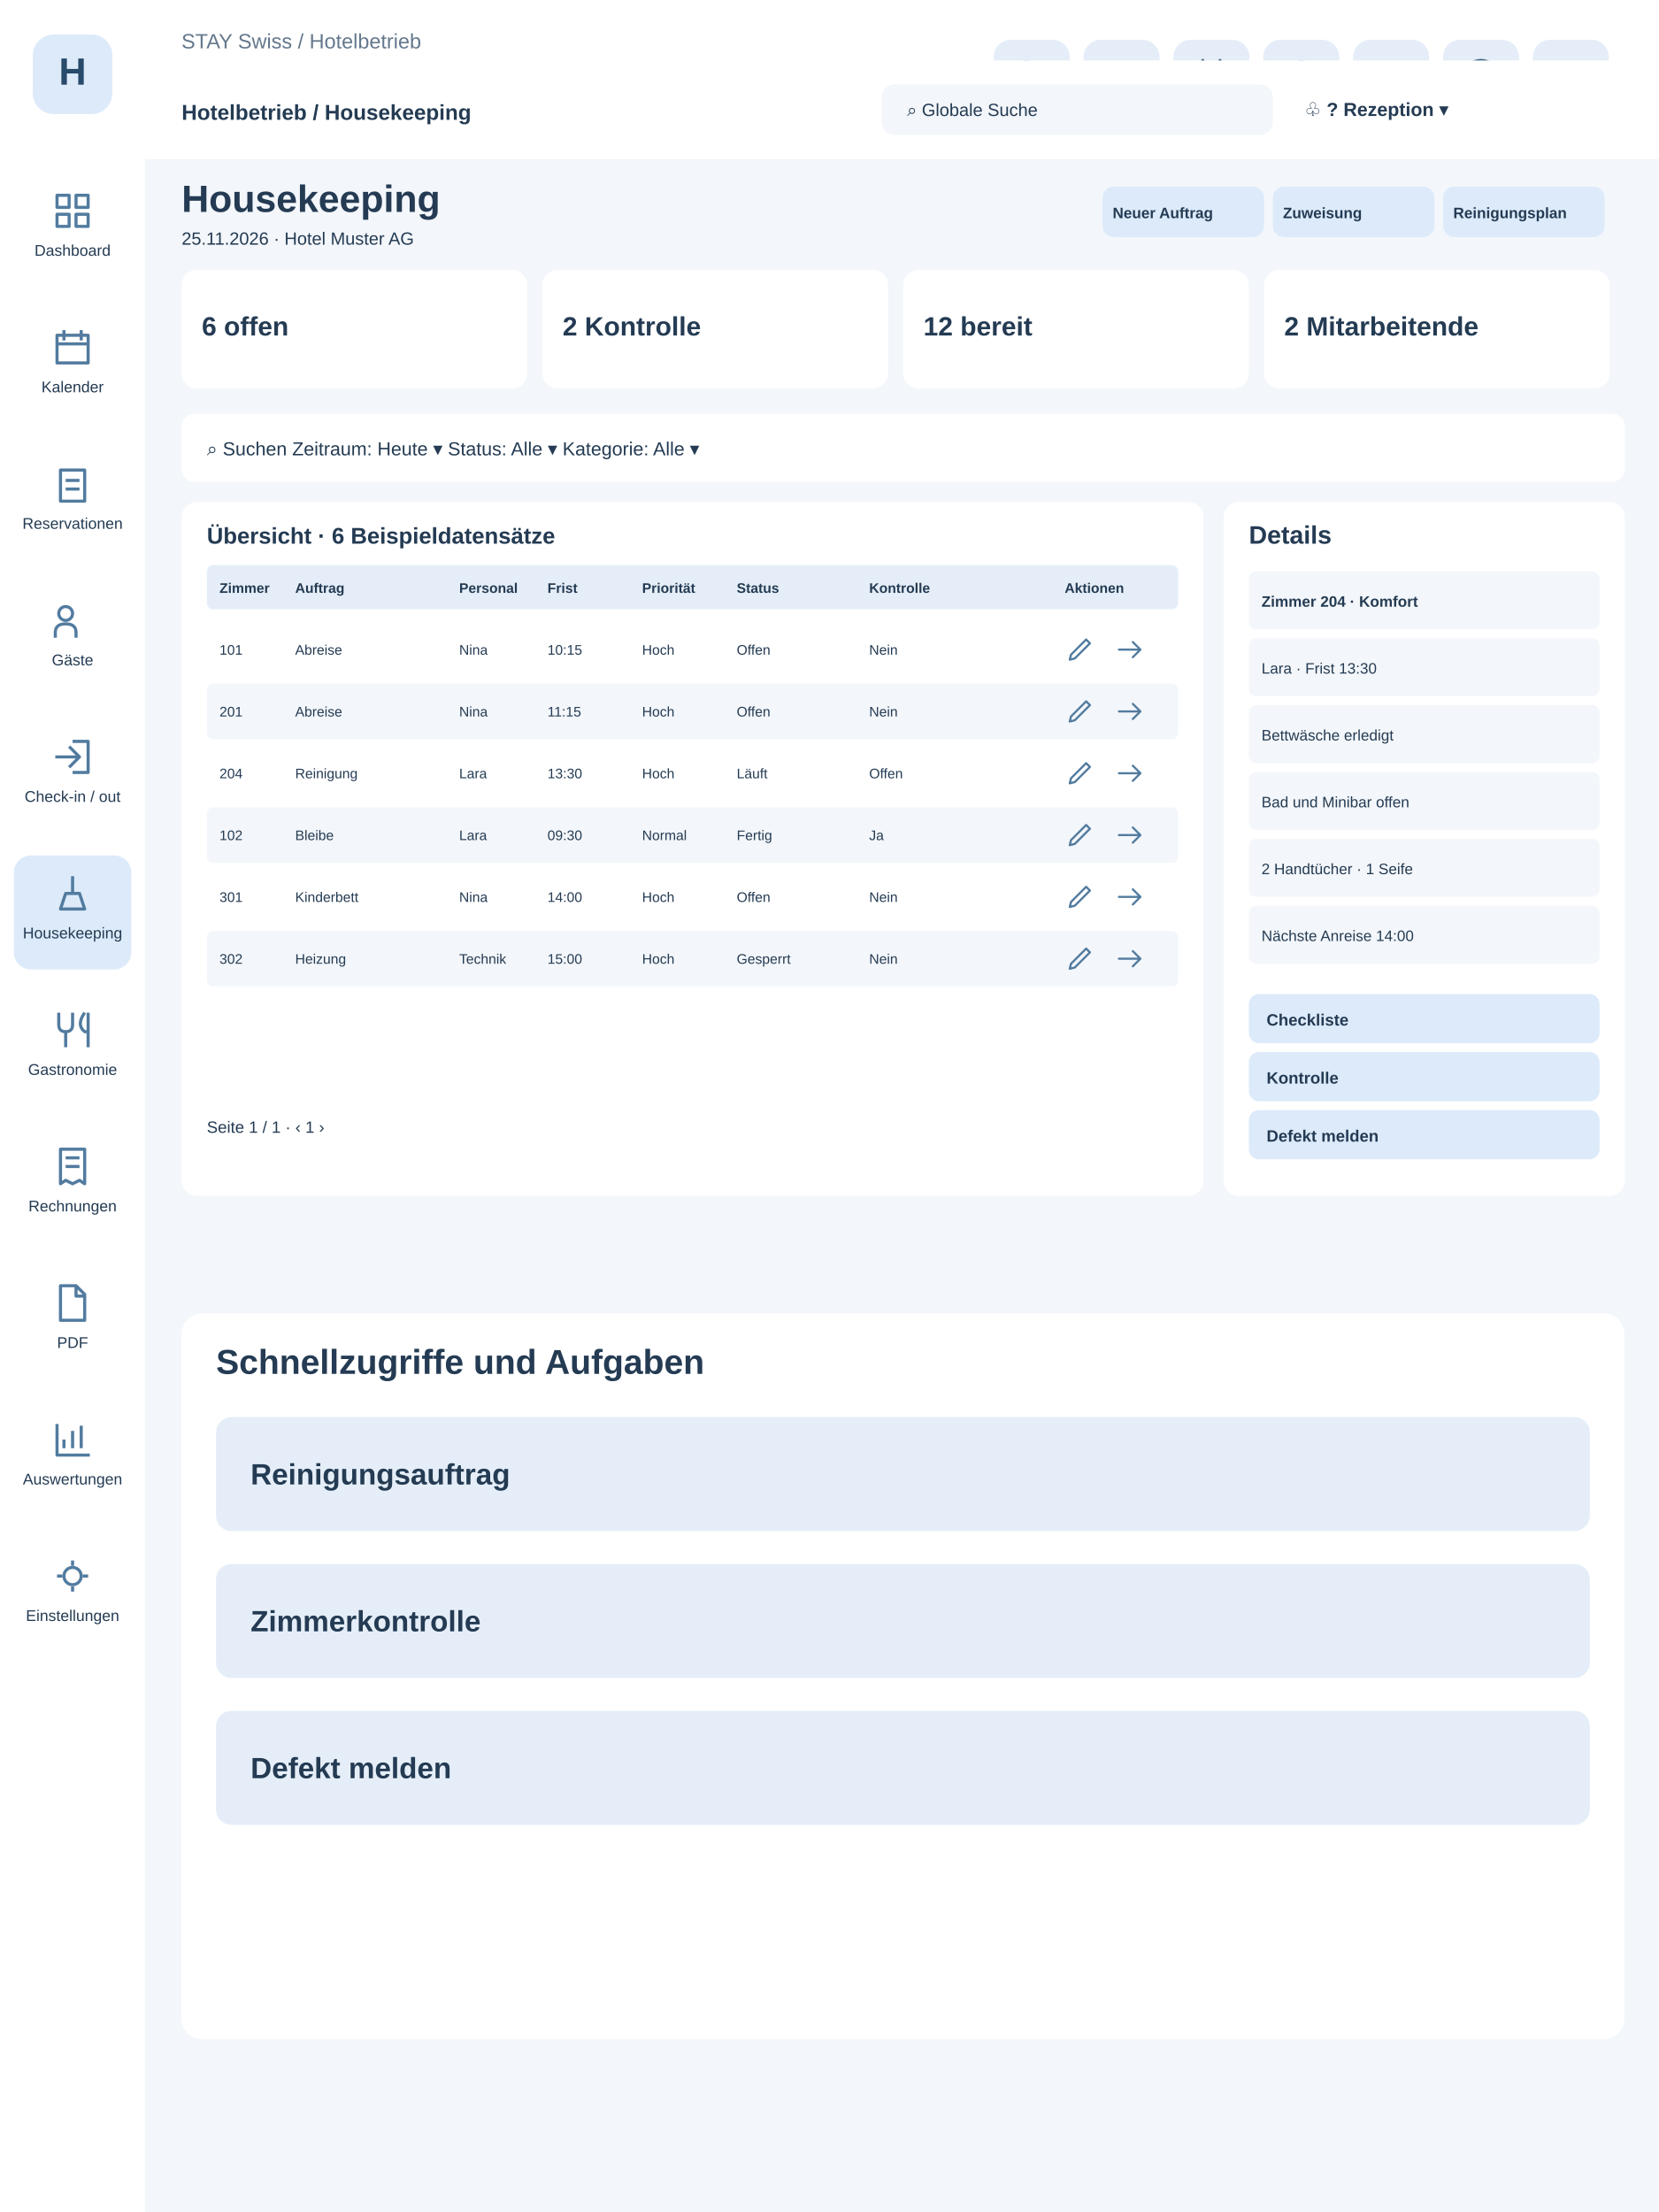
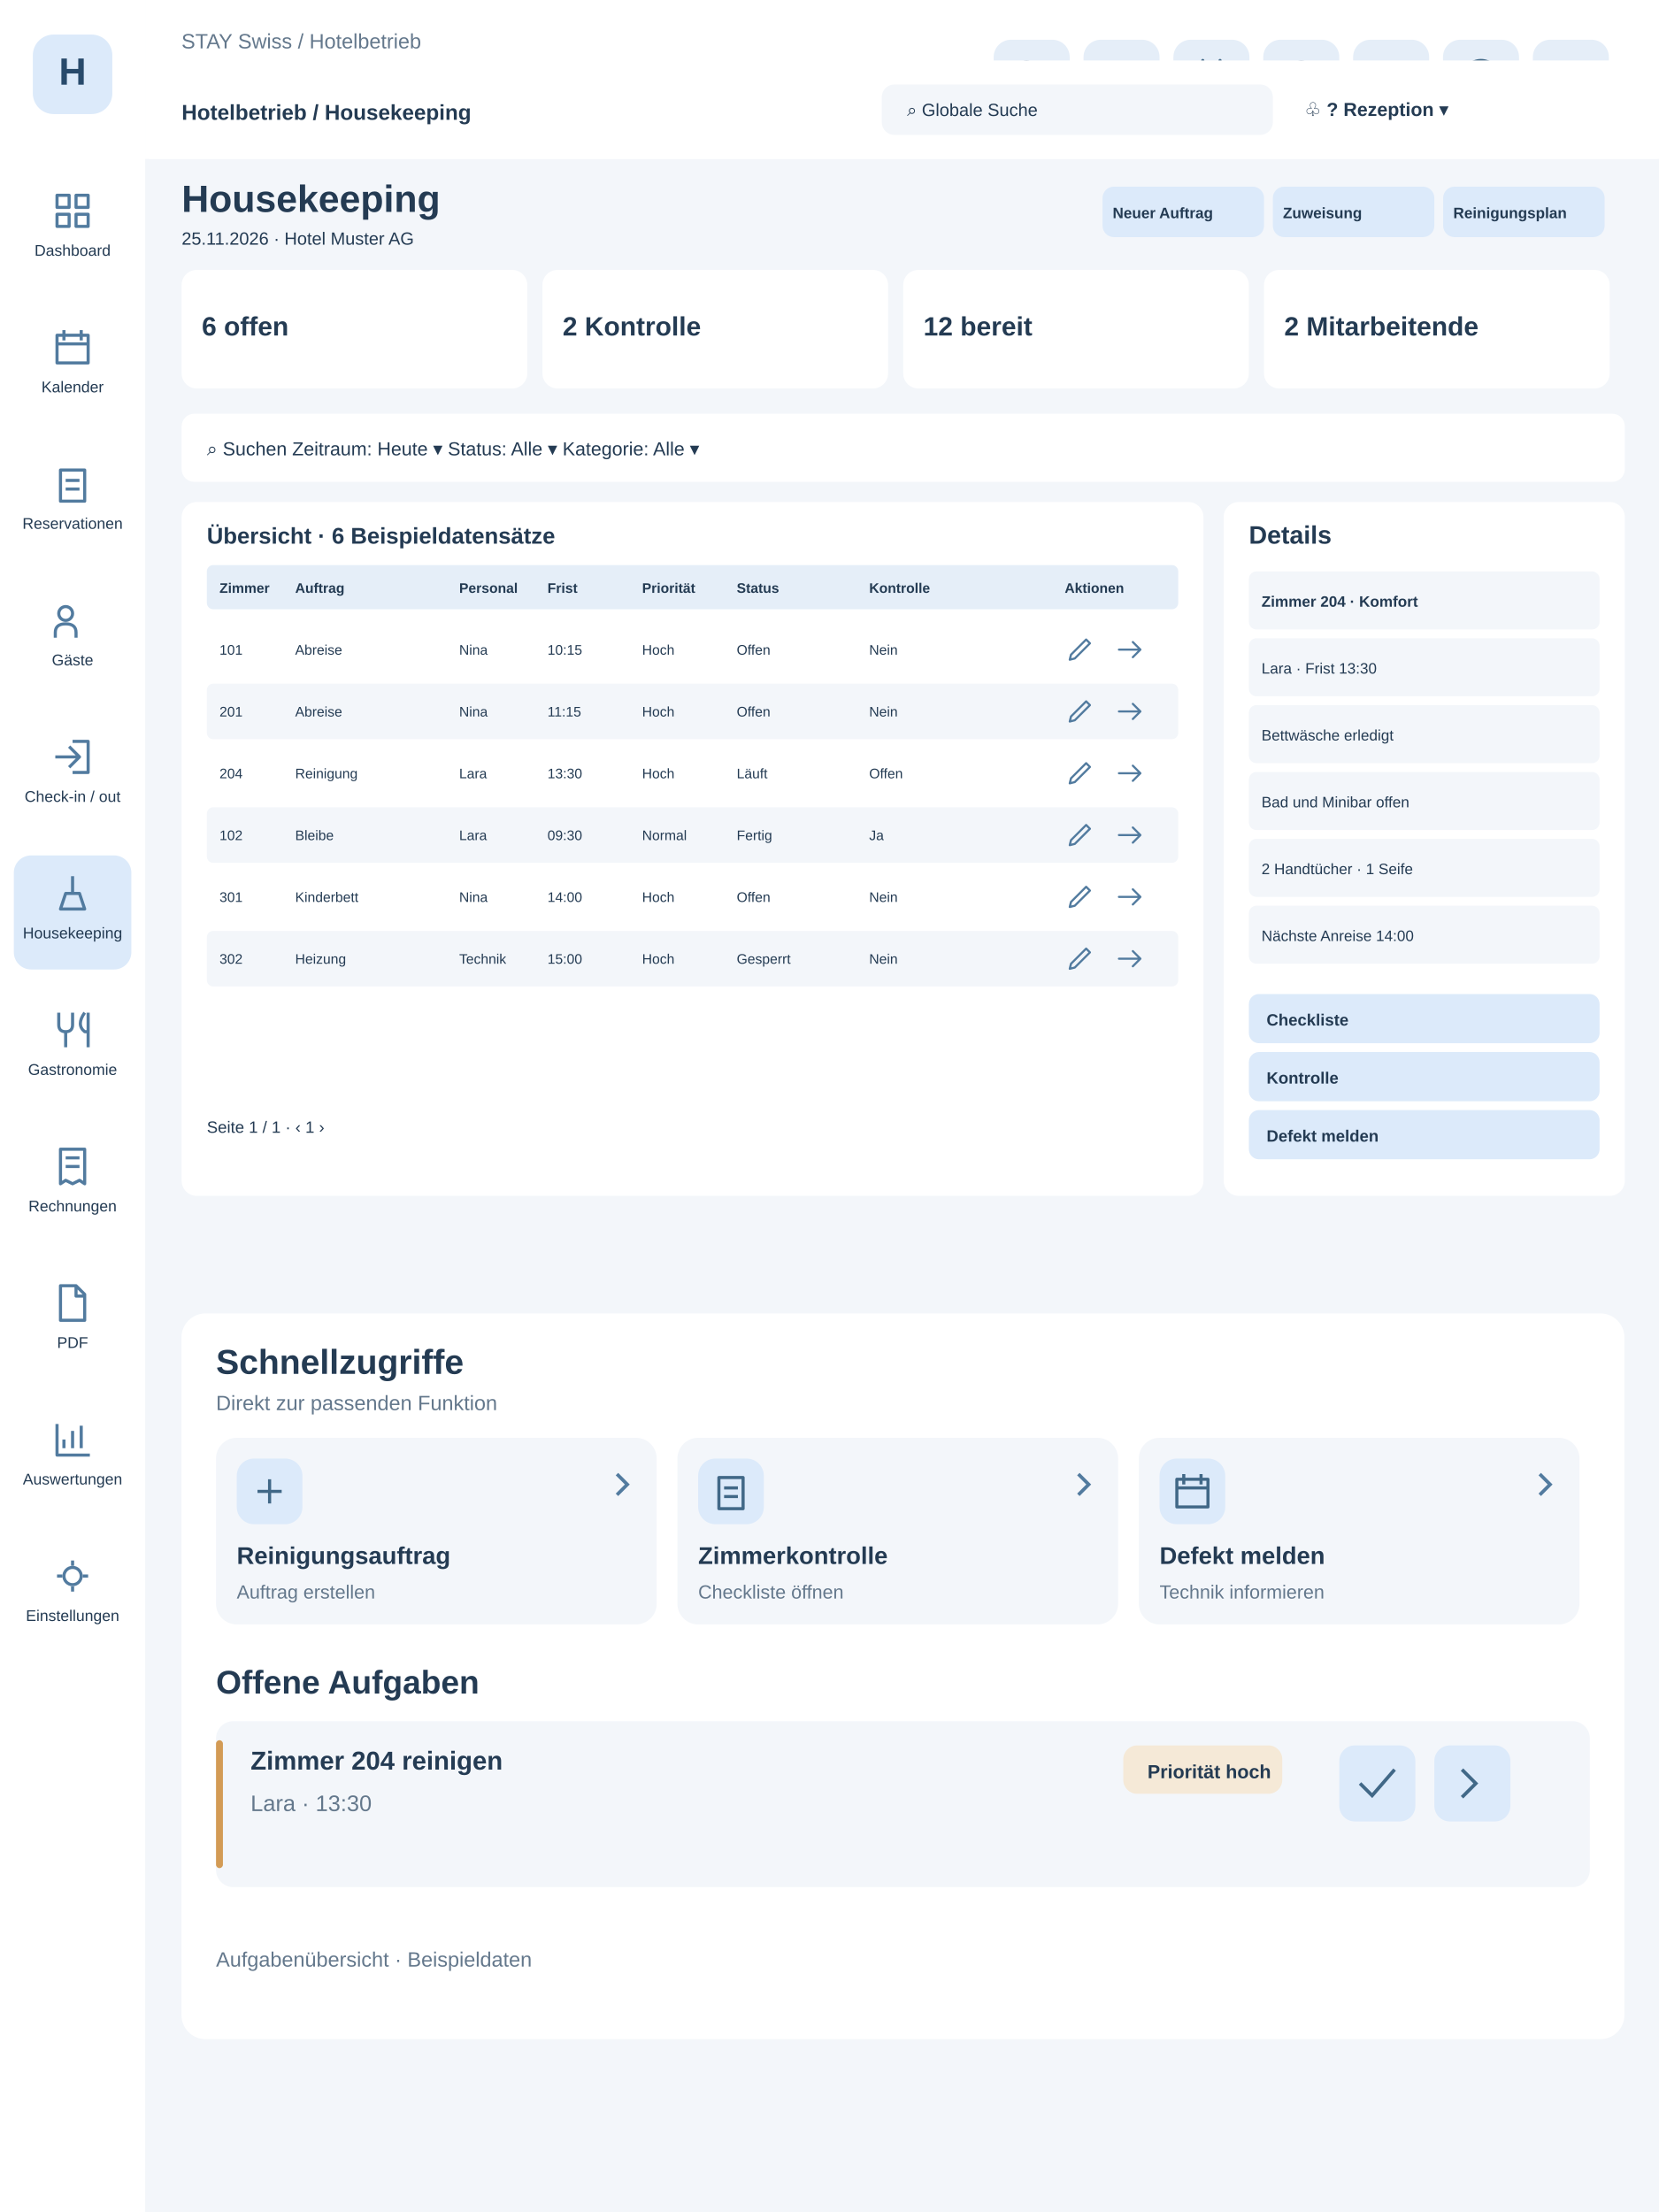
<svg xmlns="http://www.w3.org/2000/svg" width="960" height="1280" viewBox="0 0 960 1280">
  <style>.nav:hover rect,.quick:hover rect{fill:#c5dff4}</style>
  <rect width="960" height="1280" fill="#f3f6fa" />
  <rect width="84" height="1280" fill="#fff" />
  <rect x="19" y="20" width="46" height="46" rx="12" fill="#dceafa" />
  <text x="42" y="49" text-anchor="middle" font-family="Arial" font-weight="700" font-size="22" fill="#284a6b">H</text>
  <g class="nav" tabindex="0">
    <rect x="8" y="100" width="68" height="66" rx="10" fill="#fff" />
    <g transform="translate(30,110)" stroke="#527b9f" stroke-width="1.8" fill="none" stroke-linejoin="round">
      <path d="M3 3h7v7H3zM14 3h7v7h-7zM3 14h7v7H3zM14 14h7v7h-7z" />
    </g>
    <text x="42" y="148" text-anchor="middle" font-family="Arial" font-size="9" fill="#243b53">Dashboard</text>
  </g>
  <g class="nav" tabindex="0">
    <rect x="8" y="179" width="68" height="66" rx="10" fill="#fff" />
    <g transform="translate(30,189)" stroke="#527b9f" stroke-width="1.8" fill="none" stroke-linejoin="round">
      <path d="M3 5h18v16H3zM7 2v6M17 2v6M3 10h18" />
    </g>
    <text x="42" y="227" text-anchor="middle" font-family="Arial" font-size="9" fill="#243b53">Kalender</text>
  </g>
  <g class="nav" tabindex="0">
    <rect x="8" y="258" width="68" height="66" rx="10" fill="#fff" />
    <g transform="translate(30,268)" stroke="#527b9f" stroke-width="1.8" fill="none" stroke-linejoin="round">
      <path d="M5 4h14v18H5zM8 10h8M8 15h8" />
    </g>
    <text x="42" y="306" text-anchor="middle" font-family="Arial" font-size="9" fill="#243b53">Reservationen</text>
  </g>
  <g class="nav" tabindex="0">
    <rect x="8" y="337" width="68" height="66" rx="10" fill="#fff" />
    <g transform="translate(30,347)" stroke="#527b9f" stroke-width="1.8" fill="none" stroke-linejoin="round">
      <path d="M8 12a4 4 0 1 0 0-8a4 4 0 1 0 0 8M2 22v-3q0-5 6-5t6 5v3" />
    </g>
    <text x="42" y="385" text-anchor="middle" font-family="Arial" font-size="9" fill="#243b53">Gäste</text>
  </g>
  <g class="nav" tabindex="0">
    <rect x="8" y="416" width="68" height="66" rx="10" fill="#fff" />
    <g transform="translate(30,426)" stroke="#527b9f" stroke-width="1.8" fill="none" stroke-linejoin="round">
      <path d="M12 3h9v18h-9M2 12h14M10 6l6 6-6 6" />
    </g>
    <text x="42" y="464" text-anchor="middle" font-family="Arial" font-size="9" fill="#243b53">Check-in / out</text>
  </g>
  <g class="nav" tabindex="0">
    <rect x="8" y="495" width="68" height="66" rx="10" fill="#dceafa" />
    <g transform="translate(30,505)" stroke="#527b9f" stroke-width="1.8" fill="none" stroke-linejoin="round">
      <path d="M5 21h14l-3-9H8zM12 12V2" />
    </g>
    <text x="42" y="543" text-anchor="middle" font-family="Arial" font-size="9" fill="#243b53">Housekeeping</text>
  </g>
  <g class="nav" tabindex="0">
    <rect x="8" y="574" width="68" height="66" rx="10" fill="#fff" />
    <g transform="translate(30,584)" stroke="#527b9f" stroke-width="1.8" fill="none" stroke-linejoin="round">
      <path d="M4 2v7q0 4 4 4t4-4V2M8 13v9M19 2q-5 7 0 11h2M21 2v20" />
    </g>
    <text x="42" y="622" text-anchor="middle" font-family="Arial" font-size="9" fill="#243b53">Gastronomie</text>
  </g>
  <g class="nav" tabindex="0">
    <rect x="8" y="653" width="68" height="66" rx="10" fill="#fff" />
    <g transform="translate(30,663)" stroke="#527b9f" stroke-width="1.8" fill="none" stroke-linejoin="round">
      <path d="M5 2h14v20l-3-2-4 2-4-2-3 2zM8 7h8M8 12h8" />
    </g>
    <text x="42" y="701" text-anchor="middle" font-family="Arial" font-size="9" fill="#243b53">Rechnungen</text>
  </g>
  <g class="nav" tabindex="0">
    <rect x="8" y="732" width="68" height="66" rx="10" fill="#fff" />
    <g transform="translate(30,742)" stroke="#527b9f" stroke-width="1.8" fill="none" stroke-linejoin="round">
      <path d="M5 2h9l5 5v15H5zM14 2v6h5" />
    </g>
    <text x="42" y="780" text-anchor="middle" font-family="Arial" font-size="9" fill="#243b53">PDF</text>
  </g>
  <g class="nav" tabindex="0">
    <rect x="8" y="811" width="68" height="66" rx="10" fill="#fff" />
    <g transform="translate(30,821)" stroke="#527b9f" stroke-width="1.8" fill="none" stroke-linejoin="round">
      <path d="M3 3v18h19M7 17v-5M12 17V7M17 17V4" />
    </g>
    <text x="42" y="859" text-anchor="middle" font-family="Arial" font-size="9" fill="#243b53">Auswertungen</text>
  </g>
  <g class="nav" tabindex="0">
    <rect x="8" y="890" width="68" height="66" rx="10" fill="#fff" />
    <g transform="translate(30,900)" stroke="#527b9f" stroke-width="1.8" fill="none" stroke-linejoin="round">
      <path d="M12 3v3M12 18v3M3 12h3M18 12h3M12 7a5 5 0 1 0 0 10a5 5 0 1 0 0-10" />
    </g>
    <text x="42" y="938" text-anchor="middle" font-family="Arial" font-size="9" fill="#243b53">Einstellungen</text>
  </g>
  <rect x="84" width="876" height="92" fill="#fff" />
  <text x="105" y="28" font-family="Arial" font-size="12" fill="#64788c">STAY Swiss / Hotelbetrieb</text>
  <text x="105" y="58" font-family="Arial" font-size="23" font-weight="700" fill="#243b53">Housekeeping</text>
  <g class="quick" tabindex="0">
    <rect x="575" y="23" width="44" height="44" rx="10" fill="#e5eef8" />
    <g transform="translate(585,33)" stroke="#416887" stroke-width="1.8" fill="none" stroke-linecap="round" stroke-linejoin="round">
      <path d="M14 14l6 6M15 9a6 6 0 1 0-12 0a6 6 0 1 0 12 0" />
    </g>
  </g>
  <g class="quick" tabindex="0">
    <rect x="627" y="23" width="44" height="44" rx="10" fill="#e5eef8" />
    <g transform="translate(637,33)" stroke="#416887" stroke-width="1.8" fill="none" stroke-linecap="round" stroke-linejoin="round">
      <path d="M12 5v14M5 12h14" />
    </g>
  </g>
  <g class="quick" tabindex="0">
    <rect x="679" y="23" width="44" height="44" rx="10" fill="#e5eef8" />
    <g transform="translate(689,33)" stroke="#416887" stroke-width="1.8" fill="none" stroke-linecap="round" stroke-linejoin="round">
      <path d="M3 5h18v16H3zM7 2v6M17 2v6M3 10h18" />
    </g>
  </g>
  <g class="quick" tabindex="0">
    <rect x="731" y="23" width="44" height="44" rx="10" fill="#e5eef8" />
    <g transform="translate(741,33)" stroke="#416887" stroke-width="1.8" fill="none" stroke-linecap="round" stroke-linejoin="round">
      <path d="M12 3a7 7 0 0 0-7 7v5l-2 3h18l-2-3v-5a7 7 0 0 0-7-7M9 21h6" />
    </g>
  </g>
  <g class="quick" tabindex="0">
    <rect x="783" y="23" width="44" height="44" rx="10" fill="#e5eef8" />
    <g transform="translate(793,33)" stroke="#416887" stroke-width="1.8" fill="none" stroke-linecap="round" stroke-linejoin="round">
      <path d="M4 4h16v16H4zM8 4v6h8V4" />
    </g>
  </g>
  <g class="quick" tabindex="0">
    <rect x="835" y="23" width="44" height="44" rx="10" fill="#e5eef8" />
    <g transform="translate(845,33)" stroke="#416887" stroke-width="1.8" fill="none" stroke-linecap="round" stroke-linejoin="round">
      <path d="M12 2a10 10 0 1 0 0 20a10 10 0 1 0 0-20M9 8q3-4 6 0q1 3-3 5v2M12 18h.1" />
    </g>
  </g>
  <g class="quick" tabindex="0">
    <rect x="887" y="23" width="44" height="44" rx="10" fill="#e5eef8" />
    <g transform="translate(897,33)" stroke="#416887" stroke-width="1.8" fill="none" stroke-linecap="round" stroke-linejoin="round">
      <path d="M8 12a4 4 0 1 0 0-8a4 4 0 1 0 0 8M2 22v-3q0-5 6-5t6 5v3" />
    </g>
  </g>
  <g transform="translate(-92,35) scale(.73)">
    <rect x="244" y="0" width="1196" height="78" fill="#fff" rx="0" />
    <text x="270" y="47" font-family="Arial,sans-serif" font-size="17" font-weight="700" fill="#243b53">Hotelbetrieb / Housekeeping</text>
    <rect x="825" y="19" width="310" height="40" fill="#f3f6fa" rx="10" />
    <text x="845" y="44" font-family="Arial,sans-serif" font-size="14" font-weight="400" fill="#243b53">⌕  Globale Suche</text>
    <text x="1160" y="44" font-family="Arial,sans-serif" font-size="15" font-weight="700" fill="#243b53">♧     ?     Rezeption ▾</text>
    <text x="270" y="120" font-family="Arial,sans-serif" font-size="30" font-weight="700" fill="#243b53">Housekeeping</text>
    <text x="270" y="146" font-family="Arial,sans-serif" font-size="14" font-weight="400" fill="#243b53">25.11.2026 · Hotel Muster AG</text>
    <rect x="1000" y="100" width="128" height="40" fill="#dceafa" rx="9" />
    <text x="1008" y="125" font-family="Arial,sans-serif" font-size="12" font-weight="700" fill="#243b53">Neuer Auftrag</text>
    <rect x="1135" y="100" width="128" height="40" fill="#dceafa" rx="9" />
    <text x="1143" y="125" font-family="Arial,sans-serif" font-size="12" font-weight="700" fill="#243b53">Zuweisung</text>
    <rect x="1270" y="100" width="128" height="40" fill="#dceafa" rx="9" />
    <text x="1278" y="125" font-family="Arial,sans-serif" font-size="12" font-weight="700" fill="#243b53">Reinigungsplan</text>
    <rect x="270" y="166" width="274" height="94" fill="#fff" rx="12" />
    <text x="286" y="218" font-family="Arial,sans-serif" font-size="21" font-weight="700" fill="#243b53">6 offen</text>
    <rect x="556" y="166" width="274" height="94" fill="#fff" rx="12" />
    <text x="572" y="218" font-family="Arial,sans-serif" font-size="21" font-weight="700" fill="#243b53">2 Kontrolle</text>
    <rect x="842" y="166" width="274" height="94" fill="#fff" rx="12" />
    <text x="858" y="218" font-family="Arial,sans-serif" font-size="21" font-weight="700" fill="#243b53">12 bereit</text>
    <rect x="1128" y="166" width="274" height="94" fill="#fff" rx="12" />
    <text x="1144" y="218" font-family="Arial,sans-serif" font-size="21" font-weight="700" fill="#243b53">2 Mitarbeitende</text>
    <rect x="270" y="280" width="1144" height="54" fill="#fff" rx="10" />
    <text x="290" y="313" font-family="Arial,sans-serif" font-size="15" font-weight="400" fill="#243b53">⌕  Suchen                 Zeitraum: Heute ▾                 Status: Alle ▾                 Kategorie: Alle ▾</text>
    <rect x="270" y="350" width="810" height="550" fill="#fff" rx="12" />
    <rect x="1096" y="350" width="318" height="550" fill="#fff" rx="12" />
    <text x="290" y="383" font-family="Arial,sans-serif" font-size="18" font-weight="700" fill="#243b53">Übersicht · 6 Beispieldatensätze</text>
    <rect x="290" y="400" width="770" height="35" fill="#e5eef8" rx="5" />
    <text x="300" y="422" font-family="Arial,sans-serif" font-size="11" font-weight="700" fill="#243b53">Zimmer</text>
    <text x="360" y="422" font-family="Arial,sans-serif" font-size="11" font-weight="700" fill="#243b53">Auftrag</text>
    <text x="490" y="422" font-family="Arial,sans-serif" font-size="11" font-weight="700" fill="#243b53">Personal</text>
    <text x="560" y="422" font-family="Arial,sans-serif" font-size="11" font-weight="700" fill="#243b53">Frist</text>
    <text x="635" y="422" font-family="Arial,sans-serif" font-size="11" font-weight="700" fill="#243b53">Priorität</text>
    <text x="710" y="422" font-family="Arial,sans-serif" font-size="11" font-weight="700" fill="#243b53">Status</text>
    <text x="815" y="422" font-family="Arial,sans-serif" font-size="11" font-weight="700" fill="#243b53">Kontrolle</text>
    <text x="970" y="422" font-family="Arial,sans-serif" font-size="11" font-weight="700" fill="#243b53">Aktionen</text>
    <rect x="290" y="445" width="770" height="44" fill="#fff" rx="5" />
    <text x="300" y="471" font-family="Arial,sans-serif" font-size="11" font-weight="400" fill="#243b53">101</text>
    <text x="360" y="471" font-family="Arial,sans-serif" font-size="11" font-weight="400" fill="#243b53">Abreise</text>
    <text x="490" y="471" font-family="Arial,sans-serif" font-size="11" font-weight="400" fill="#243b53">Nina</text>
    <text x="560" y="471" font-family="Arial,sans-serif" font-size="11" font-weight="400" fill="#243b53">10:15</text>
    <text x="635" y="471" font-family="Arial,sans-serif" font-size="11" font-weight="400" fill="#243b53">Hoch</text>
    <text x="710" y="471" font-family="Arial,sans-serif" font-size="11" font-weight="400" fill="#243b53">Offen</text>
    <text x="815" y="471" font-family="Arial,sans-serif" font-size="11" font-weight="400" fill="#243b53">Nein</text>
    <g transform="translate(970,455)" fill="none" stroke="#527b9f" stroke-width="1.7" stroke-linejoin="round" stroke-linecap="round">
      <path d="M4 20l4-1 12-12-3-3L5 16z" />
    </g>
    <g transform="translate(1010,455)" fill="none" stroke="#527b9f" stroke-width="1.7" stroke-linejoin="round" stroke-linecap="round">
      <path d="M3 12h17M14 6l6 6-6 6" />
    </g>
    <rect x="290" y="494" width="770" height="44" fill="#f3f6fa" rx="5" />
    <text x="300" y="520" font-family="Arial,sans-serif" font-size="11" font-weight="400" fill="#243b53">201</text>
    <text x="360" y="520" font-family="Arial,sans-serif" font-size="11" font-weight="400" fill="#243b53">Abreise</text>
    <text x="490" y="520" font-family="Arial,sans-serif" font-size="11" font-weight="400" fill="#243b53">Nina</text>
    <text x="560" y="520" font-family="Arial,sans-serif" font-size="11" font-weight="400" fill="#243b53">11:15</text>
    <text x="635" y="520" font-family="Arial,sans-serif" font-size="11" font-weight="400" fill="#243b53">Hoch</text>
    <text x="710" y="520" font-family="Arial,sans-serif" font-size="11" font-weight="400" fill="#243b53">Offen</text>
    <text x="815" y="520" font-family="Arial,sans-serif" font-size="11" font-weight="400" fill="#243b53">Nein</text>
    <g transform="translate(970,504)" fill="none" stroke="#527b9f" stroke-width="1.7" stroke-linejoin="round" stroke-linecap="round">
      <path d="M4 20l4-1 12-12-3-3L5 16z" />
    </g>
    <g transform="translate(1010,504)" fill="none" stroke="#527b9f" stroke-width="1.7" stroke-linejoin="round" stroke-linecap="round">
      <path d="M3 12h17M14 6l6 6-6 6" />
    </g>
    <rect x="290" y="543" width="770" height="44" fill="#fff" rx="5" />
    <text x="300" y="569" font-family="Arial,sans-serif" font-size="11" font-weight="400" fill="#243b53">204</text>
    <text x="360" y="569" font-family="Arial,sans-serif" font-size="11" font-weight="400" fill="#243b53">Reinigung</text>
    <text x="490" y="569" font-family="Arial,sans-serif" font-size="11" font-weight="400" fill="#243b53">Lara</text>
    <text x="560" y="569" font-family="Arial,sans-serif" font-size="11" font-weight="400" fill="#243b53">13:30</text>
    <text x="635" y="569" font-family="Arial,sans-serif" font-size="11" font-weight="400" fill="#243b53">Hoch</text>
    <text x="710" y="569" font-family="Arial,sans-serif" font-size="11" font-weight="400" fill="#243b53">Läuft</text>
    <text x="815" y="569" font-family="Arial,sans-serif" font-size="11" font-weight="400" fill="#243b53">Offen</text>
    <g transform="translate(970,553)" fill="none" stroke="#527b9f" stroke-width="1.7" stroke-linejoin="round" stroke-linecap="round">
      <path d="M4 20l4-1 12-12-3-3L5 16z" />
    </g>
    <g transform="translate(1010,553)" fill="none" stroke="#527b9f" stroke-width="1.7" stroke-linejoin="round" stroke-linecap="round">
      <path d="M3 12h17M14 6l6 6-6 6" />
    </g>
    <rect x="290" y="592" width="770" height="44" fill="#f3f6fa" rx="5" />
    <text x="300" y="618" font-family="Arial,sans-serif" font-size="11" font-weight="400" fill="#243b53">102</text>
    <text x="360" y="618" font-family="Arial,sans-serif" font-size="11" font-weight="400" fill="#243b53">Bleibe</text>
    <text x="490" y="618" font-family="Arial,sans-serif" font-size="11" font-weight="400" fill="#243b53">Lara</text>
    <text x="560" y="618" font-family="Arial,sans-serif" font-size="11" font-weight="400" fill="#243b53">09:30</text>
    <text x="635" y="618" font-family="Arial,sans-serif" font-size="11" font-weight="400" fill="#243b53">Normal</text>
    <text x="710" y="618" font-family="Arial,sans-serif" font-size="11" font-weight="400" fill="#243b53">Fertig</text>
    <text x="815" y="618" font-family="Arial,sans-serif" font-size="11" font-weight="400" fill="#243b53">Ja</text>
    <g transform="translate(970,602)" fill="none" stroke="#527b9f" stroke-width="1.7" stroke-linejoin="round" stroke-linecap="round">
      <path d="M4 20l4-1 12-12-3-3L5 16z" />
    </g>
    <g transform="translate(1010,602)" fill="none" stroke="#527b9f" stroke-width="1.7" stroke-linejoin="round" stroke-linecap="round">
      <path d="M3 12h17M14 6l6 6-6 6" />
    </g>
    <rect x="290" y="641" width="770" height="44" fill="#fff" rx="5" />
    <text x="300" y="667" font-family="Arial,sans-serif" font-size="11" font-weight="400" fill="#243b53">301</text>
    <text x="360" y="667" font-family="Arial,sans-serif" font-size="11" font-weight="400" fill="#243b53">Kinderbett</text>
    <text x="490" y="667" font-family="Arial,sans-serif" font-size="11" font-weight="400" fill="#243b53">Nina</text>
    <text x="560" y="667" font-family="Arial,sans-serif" font-size="11" font-weight="400" fill="#243b53">14:00</text>
    <text x="635" y="667" font-family="Arial,sans-serif" font-size="11" font-weight="400" fill="#243b53">Hoch</text>
    <text x="710" y="667" font-family="Arial,sans-serif" font-size="11" font-weight="400" fill="#243b53">Offen</text>
    <text x="815" y="667" font-family="Arial,sans-serif" font-size="11" font-weight="400" fill="#243b53">Nein</text>
    <g transform="translate(970,651)" fill="none" stroke="#527b9f" stroke-width="1.7" stroke-linejoin="round" stroke-linecap="round">
      <path d="M4 20l4-1 12-12-3-3L5 16z" />
    </g>
    <g transform="translate(1010,651)" fill="none" stroke="#527b9f" stroke-width="1.7" stroke-linejoin="round" stroke-linecap="round">
      <path d="M3 12h17M14 6l6 6-6 6" />
    </g>
    <rect x="290" y="690" width="770" height="44" fill="#f3f6fa" rx="5" />
    <text x="300" y="716" font-family="Arial,sans-serif" font-size="11" font-weight="400" fill="#243b53">302</text>
    <text x="360" y="716" font-family="Arial,sans-serif" font-size="11" font-weight="400" fill="#243b53">Heizung</text>
    <text x="490" y="716" font-family="Arial,sans-serif" font-size="11" font-weight="400" fill="#243b53">Technik</text>
    <text x="560" y="716" font-family="Arial,sans-serif" font-size="11" font-weight="400" fill="#243b53">15:00</text>
    <text x="635" y="716" font-family="Arial,sans-serif" font-size="11" font-weight="400" fill="#243b53">Hoch</text>
    <text x="710" y="716" font-family="Arial,sans-serif" font-size="11" font-weight="400" fill="#243b53">Gesperrt</text>
    <text x="815" y="716" font-family="Arial,sans-serif" font-size="11" font-weight="400" fill="#243b53">Nein</text>
    <g transform="translate(970,700)" fill="none" stroke="#527b9f" stroke-width="1.7" stroke-linejoin="round" stroke-linecap="round">
      <path d="M4 20l4-1 12-12-3-3L5 16z" />
    </g>
    <g transform="translate(1010,700)" fill="none" stroke="#527b9f" stroke-width="1.7" stroke-linejoin="round" stroke-linecap="round">
      <path d="M3 12h17M14 6l6 6-6 6" />
    </g>
    <text x="290" y="850" font-family="Arial,sans-serif" font-size="13" font-weight="400" fill="#243b53">Seite 1 / 1 · ‹  1  ›</text>
    <text x="1116" y="383" font-family="Arial,sans-serif" font-size="20" font-weight="700" fill="#243b53">Details</text>
    <rect x="1116" y="405" width="278" height="46" fill="#f3f6fa" rx="6" />
    <text x="1126" y="433" font-family="Arial,sans-serif" font-size="12" font-weight="700" fill="#243b53">Zimmer 204 · Komfort</text>
    <rect x="1116" y="458" width="278" height="46" fill="#f3f6fa" rx="6" />
    <text x="1126" y="486" font-family="Arial,sans-serif" font-size="12" font-weight="400" fill="#243b53">Lara · Frist 13:30</text>
    <rect x="1116" y="511" width="278" height="46" fill="#f3f6fa" rx="6" />
    <text x="1126" y="539" font-family="Arial,sans-serif" font-size="12" font-weight="400" fill="#243b53">Bettwäsche erledigt</text>
    <rect x="1116" y="564" width="278" height="46" fill="#f3f6fa" rx="6" />
    <text x="1126" y="592" font-family="Arial,sans-serif" font-size="12" font-weight="400" fill="#243b53">Bad und Minibar offen</text>
    <rect x="1116" y="617" width="278" height="46" fill="#f3f6fa" rx="6" />
    <text x="1126" y="645" font-family="Arial,sans-serif" font-size="12" font-weight="400" fill="#243b53">2 Handtücher · 1 Seife</text>
    <rect x="1116" y="670" width="278" height="46" fill="#f3f6fa" rx="6" />
    <text x="1126" y="698" font-family="Arial,sans-serif" font-size="12" font-weight="400" fill="#243b53">Nächste Anreise 14:00</text>
    <rect x="1116" y="740" width="278" height="39" fill="#dceafa" rx="8" />
    <text x="1130" y="765" font-family="Arial,sans-serif" font-size="13" font-weight="700" fill="#243b53">Checkliste</text>
    <rect x="1116" y="786" width="278" height="39" fill="#dceafa" rx="8" />
    <text x="1130" y="811" font-family="Arial,sans-serif" font-size="13" font-weight="700" fill="#243b53">Kontrolle</text>
    <rect x="1116" y="832" width="278" height="39" fill="#dceafa" rx="8" />
    <text x="1130" y="857" font-family="Arial,sans-serif" font-size="13" font-weight="700" fill="#243b53">Defekt melden</text>
  </g>
-   <rect x="105" y="760" width="835" height="420" rx="12" fill="#fff" />
-   <text x="125" y="795" font-family="Arial" font-size="20" font-weight="700" fill="#243b53">Schnellzugriffe und Aufgaben</text>
-   <rect x="125" y="820" width="795" height="66" rx="9" fill="#e5eef8" />
-   <text x="145" y="859" font-family="Arial" font-size="17" font-weight="600" fill="#243b53">Reinigungsauftrag</text>
-   <rect x="125" y="905" width="795" height="66" rx="9" fill="#e5eef8" />
-   <text x="145" y="944" font-family="Arial" font-size="17" font-weight="600" fill="#243b53">Zimmerkontrolle</text>
-   <rect x="125" y="990" width="795" height="66" rx="9" fill="#e5eef8" />
-   <text x="145" y="1029" font-family="Arial" font-size="17" font-weight="600" fill="#243b53">Defekt melden</text>
+   <rect x="105" y="760" width="835" height="420" rx="14" fill="#fff" />
+   <text x="125" y="795" font-family="Arial" font-size="20" font-weight="700" fill="#243b53">Schnellzugriffe</text>
+   <text x="125" y="816" font-family="Arial" font-size="12" font-weight="400" fill="#64788c">Direkt zur passenden Funktion</text>
+   <g tabindex="0" class="quick">
+     <rect x="125" y="832" width="255" height="108" rx="12" fill="#f3f6fa" />
+     <rect x="137" y="844" width="38" height="38" rx="10" fill="#dceafa" />
+     <g transform="translate(144,851)" stroke="#416887" stroke-width="1.8" fill="none" stroke-linejoin="round">
+       <path d="M12 5v14M5 12h14" />
+     </g>
+     <text x="137" y="905" font-family="Arial" font-size="14" font-weight="700" fill="#243b53">Reinigungsauftrag</text>
+     <text x="137" y="925" font-family="Arial" font-size="11" font-weight="400" fill="#64788c">Auftrag erstellen</text>
+     <path d="M357 853l6 6-6 6" stroke="#527b9f" fill="none" stroke-width="2" />
+   </g>
+   <g tabindex="0" class="quick">
+     <rect x="392" y="832" width="255" height="108" rx="12" fill="#f3f6fa" />
+     <rect x="404" y="844" width="38" height="38" rx="10" fill="#dceafa" />
+     <g transform="translate(411,851)" stroke="#416887" stroke-width="1.8" fill="none" stroke-linejoin="round">
+       <path d="M5 4h14v18H5zM8 10h8M8 15h8" />
+     </g>
+     <text x="404" y="905" font-family="Arial" font-size="14" font-weight="700" fill="#243b53">Zimmerkontrolle</text>
+     <text x="404" y="925" font-family="Arial" font-size="11" font-weight="400" fill="#64788c">Checkliste öffnen</text>
+     <path d="M624 853l6 6-6 6" stroke="#527b9f" fill="none" stroke-width="2" />
+   </g>
+   <g tabindex="0" class="quick">
+     <rect x="659" y="832" width="255" height="108" rx="12" fill="#f3f6fa" />
+     <rect x="671" y="844" width="38" height="38" rx="10" fill="#dceafa" />
+     <g transform="translate(678,851)" stroke="#416887" stroke-width="1.8" fill="none" stroke-linejoin="round">
+       <path d="M3 5h18v16H3zM7 2v6M17 2v6M3 10h18" />
+     </g>
+     <text x="671" y="905" font-family="Arial" font-size="14" font-weight="700" fill="#243b53">Defekt melden</text>
+     <text x="671" y="925" font-family="Arial" font-size="11" font-weight="400" fill="#64788c">Technik informieren</text>
+     <path d="M891 853l6 6-6 6" stroke="#527b9f" fill="none" stroke-width="2" />
+   </g>
+   <text x="125" y="980" font-family="Arial" font-size="19" font-weight="700" fill="#243b53">Offene Aufgaben</text>
+   <rect x="125" y="996" width="795" height="96" rx="10" fill="#f3f6fa" />
+   <rect x="125" y="1007" width="4" height="74" rx="2" fill="#d39b55" />
+   <text x="145" y="1024" font-family="Arial" font-size="15" font-weight="700" fill="#243b53">Zimmer 204 reinigen</text>
+   <text x="145" y="1048" font-family="Arial" font-size="13" font-weight="400" fill="#64788c">Lara · 13:30</text>
+   <rect x="650" y="1010" width="92" height="28" rx="8" fill="#f5e9d7" />
+   <text x="664" y="1029" font-family="Arial" font-size="11" font-weight="600" fill="#243b53">Priorität hoch</text>
+   <g tabindex="0">
+     <rect x="775" y="1010" width="44" height="44" rx="9" fill="#dceafa" />
+     <path d="M787 1032l7 7 13-15" stroke="#416887" fill="none" stroke-width="2" />
+   </g>
+   <g tabindex="0">
+     <rect x="830" y="1010" width="44" height="44" rx="9" fill="#dceafa" />
+     <path d="M846 1024l8 8-8 8" stroke="#416887" fill="none" stroke-width="2" />
+   </g>
+   <text x="125" y="1138" font-family="Arial" font-size="12" font-weight="400" fill="#64788c">Aufgabenübersicht · Beispieldaten</text>
</svg>
